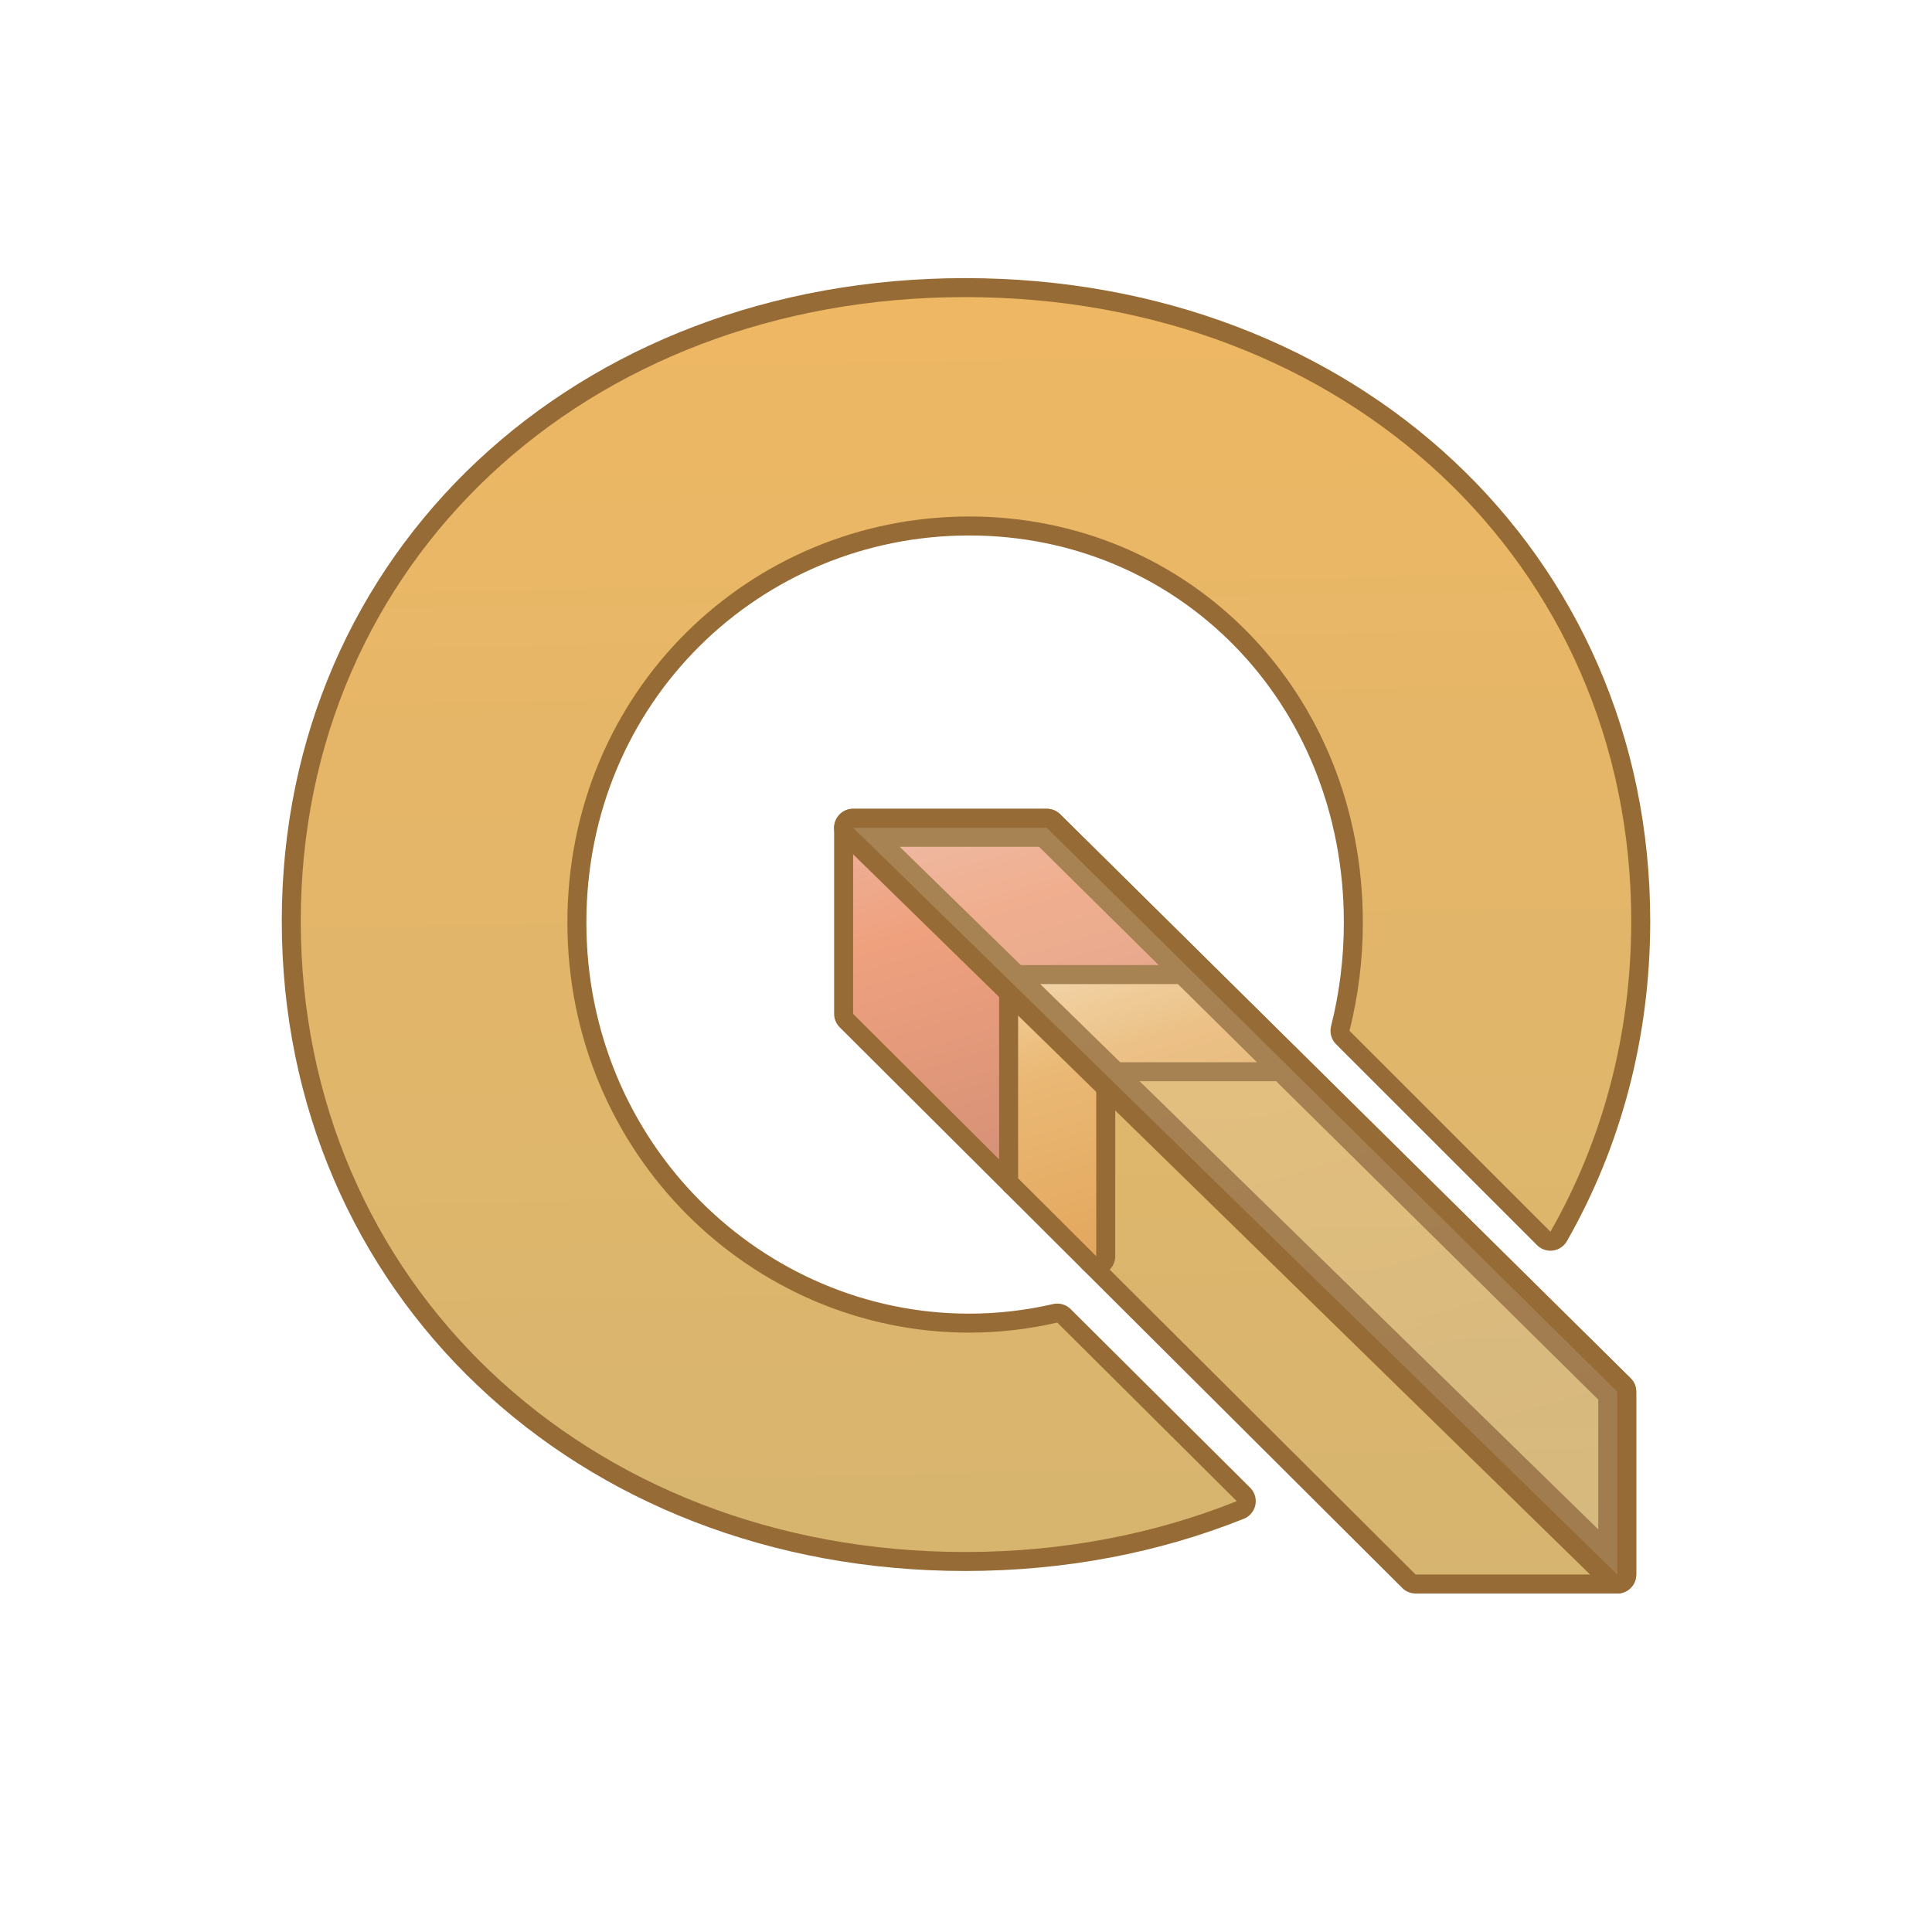
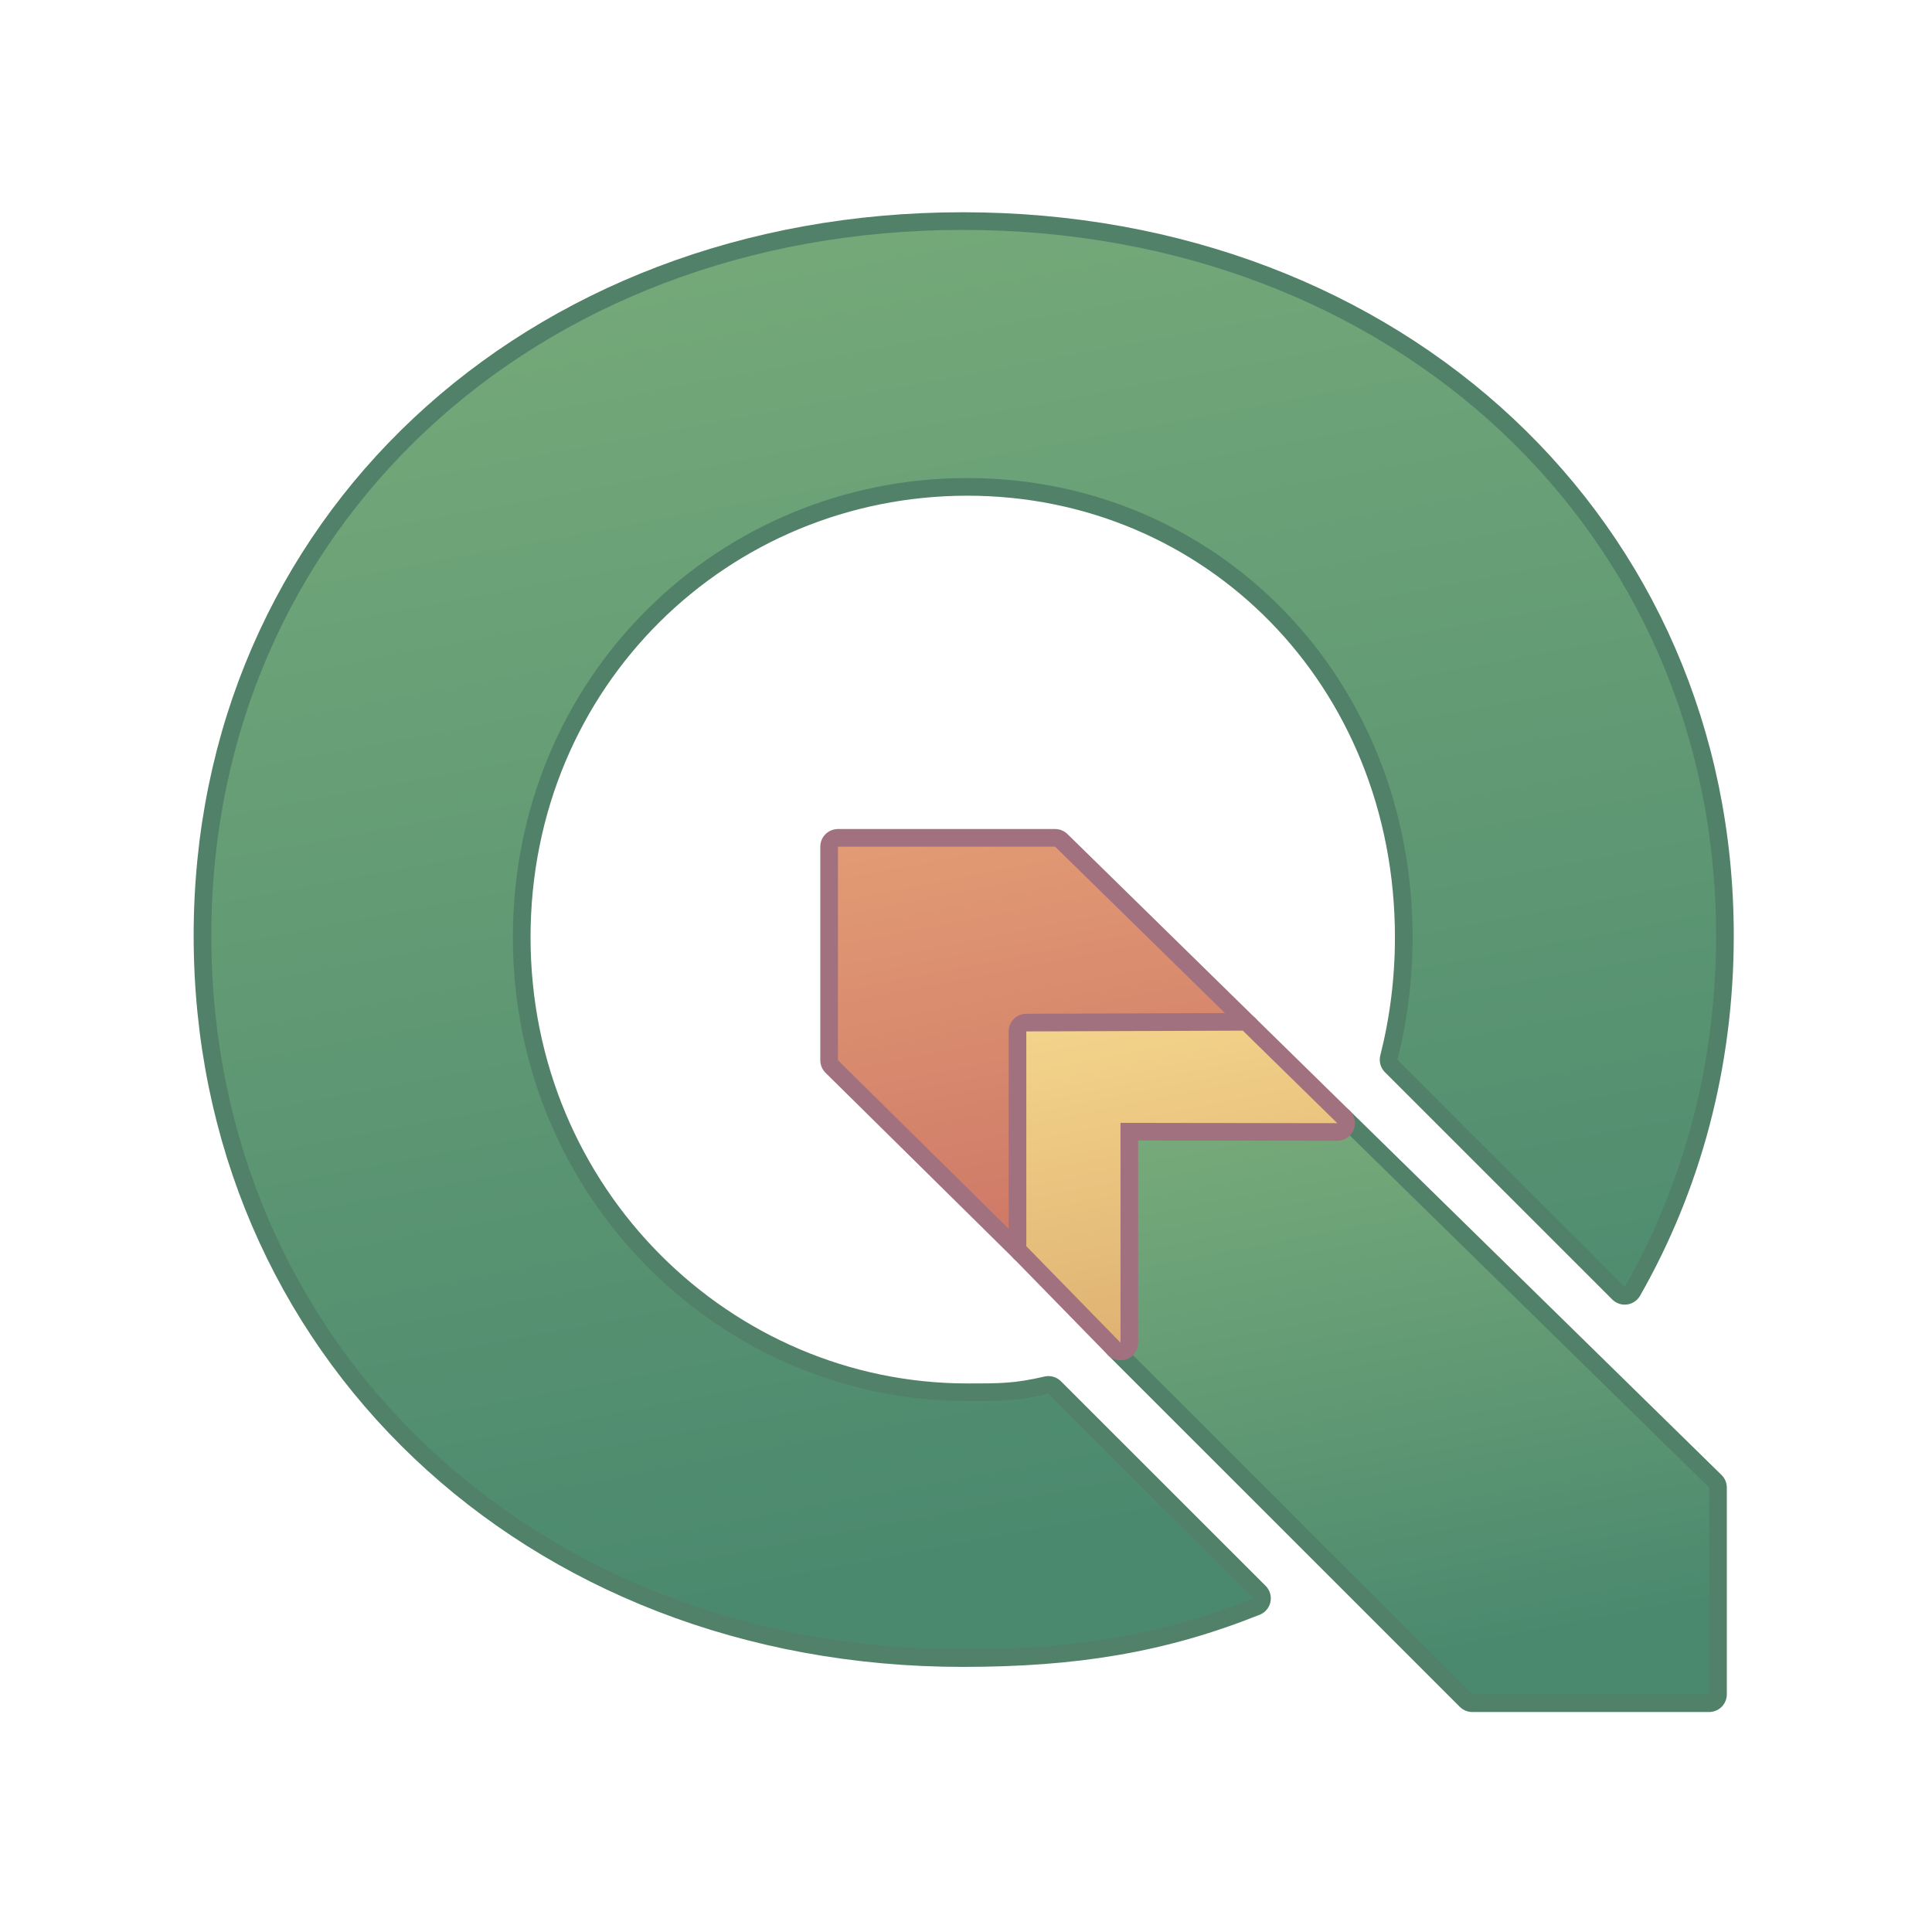
- <svg xmlns="http://www.w3.org/2000/svg" xmlns:xlink="http://www.w3.org/1999/xlink" width="64" height="64" viewBox="0 0 64 64">
-   <defs />
+ <svg xmlns="http://www.w3.org/2000/svg" width="64" height="64" viewBox="0 0 64 64">
  <g data-material="authored" stroke-linecap="round" stroke-linejoin="round">
    <defs>
-       <linearGradient id="qgis-desktop-auth-enamel" x1="0" y1="0" x2=".6" y2="1">
-         <stop stop-color="#f5c3ca" />
-         <stop offset=".4" stop-color="#e88bb6" />
-         <stop offset="1" stop-color="#a4688f" />
+       <linearGradient id="qgis-jade" x1="0" y1="0" x2=".2" y2="1">
+         <stop stop-color="#78ab7a" />
+         <stop offset="1" stop-color="#4b896e" />
      </linearGradient>
-       <linearGradient id="qgis-desktop-auth-ink" x1="0" y1="0" x2="1" y2="1">
-         <stop stop-color="#f3b6c0" />
-         <stop offset=".6" stop-color="#e56ea1" />
-         <stop offset="1" stop-color="#a25682" />
+       <linearGradient id="qgis-coral" x1="0" y1="0" x2=".2" y2="1">
+         <stop stop-color="#e29b74" />
+         <stop offset="1" stop-color="#cf7a68" />
      </linearGradient>
-       <linearGradient id="qgis-desktop-auth-gem" x1="0" y1="0" x2="1" y2="1">
-         <stop stop-color="#ceb7cc" />
-         <stop offset=".5" stop-color="#9272ba" />
-         <stop offset="1" stop-color="#6e5991" />
+       <linearGradient id="qgis-amber" x1="0" y1="0" x2=".2" y2="1">
+         <stop stop-color="#f3d48b" />
+         <stop offset="1" stop-color="#e0b373" />
      </linearGradient>
    </defs>
-     <g stroke-linecap="round" stroke-linejoin="round" />
-     <svg height="46" viewBox="0 0 256 256" width="46" x="9" y="8" preserveAspectRatio="xMidYMid meet">
-       <defs>
-         <linearGradient id="qgis-desktop-auth-material-qgis-desktop-1" x1="0" y1="0" x2=".3" y2="1">
-           <stop offset="0" stop-color="#edb19a" />
-           <stop offset=".32" stop-color="#efa17e" />
-           <stop offset="1" stop-color="#d69177" />
-         </linearGradient>
-         <linearGradient id="qgis-desktop-auth-material-qgis-desktop-2" x1="0" y1="0" x2=".3" y2="1">
-           <stop offset="0" stop-color="#f2ce9b" />
-           <stop offset=".32" stop-color="#eab975" />
-           <stop offset="1" stop-color="#e3a75e" />
-         </linearGradient>
-         <linearGradient id="qgis-desktop-auth-material-qgis-desktop-3" x1="0" y1="0" x2=".3" y2="1">
-           <stop offset="0" stop-color="#f6ede0" />
-           <stop offset=".32" stop-color="#f5ede1" />
-           <stop offset="1" stop-color="#d2cbc7" />
-         </linearGradient>
-       </defs>
-       <linearGradient id="qgis-desktop-auth-src-a">
-         <stop offset="0" stop-color="#d6b570" />
-         <stop offset="1" stop-color="#edb764" />
-       </linearGradient>
-       <linearGradient id="qgis-desktop-auth-src-b" gradientUnits="userSpaceOnUse" x1="200.788" x2="197.17" xlink:href="#qgis-desktop-auth-src-a" y1="249.007" y2="11.232" />
-       <linearGradient id="qgis-desktop-auth-src-c" gradientUnits="userSpaceOnUse" x1="129.939" x2="126.351" xlink:href="#qgis-desktop-auth-src-a" y1="252.718" y2="16.928" />
-       <path d="m137.607 136.899h34.437l-29.146-28.816h-35.708v34.309l30.417 30.316z" fill="url(#qgis-desktop-auth-material-qgis-desktop-1)" stroke="#976b35" stroke-width="7" stroke-linejoin="round" paint-order="stroke fill" />
-       <path d="m248.061 212.048-61.443-60.742h-34.608v35.761l58.881 58.682h37.17z" fill="url(#qgis-desktop-auth-src-b)" stroke="#976b35" stroke-width="7" stroke-linejoin="round" paint-order="stroke fill" />
-       <path d="m152.01 151.306h34.608l-14.574-14.407h-34.437v35.809l14.403 14.359z" fill="url(#qgis-desktop-auth-material-qgis-desktop-2)" stroke="#976b35" stroke-width="7" stroke-linejoin="round" paint-order="stroke fill" />
-       <path d="m144.826 199.3c-5.22 1.202-10.643 1.854-16.238 1.854-40.027 0-74.072-32.914-74.072-75.59 0-42.677 33.666-74.869 74.072-74.869 40.401 0 72.57 32.187 72.57 74.869 0 6.937-.863 13.619-2.461 19.945l37.047 37.042c9.552-16.736 14.896-36.197 14.896-57.274 0-65.778-52.493-115.026-122.801-115.026-69.99 0-122.479 48.927-122.479 115.026 0 66.421 52.489 116.321 122.479 116.321 18.066 0 34.952-3.323 50.077-9.371z" fill="url(#qgis-desktop-auth-src-c)" stroke="#976b35" stroke-width="7" stroke-linejoin="round" paint-order="stroke fill" />
-       <path d="m107.19 108.083 140.871 137.666v-33.701l-61.443-60.742-14.574-14.408-29.146-28.815z" fill="url(#qgis-desktop-auth-material-qgis-desktop-3)" fill-opacity=".172" stroke="#976b35" stroke-width="7" stroke-linejoin="round" paint-order="stroke fill" />
-     </svg>
+     <g transform="translate(7 6.5) scale(.78)">
+       <polygon id="qgis-arrow-base" points="34.613,35.471 43.81,35.438 35.836,27.625 26.613,27.625 26.613,36.695 34.613,44.593 " fill="url(#qgis-coral)" stroke="#a27180" stroke-width="1.5" paint-order="stroke fill" />
+       <polygon id="qgis-arrow-tip" points="63.613,54.844 47.819,39.367 38.613,39.354 38.613,48.688 53.553,63.625 63.613,63.625 " fill="url(#qgis-jade)" stroke="#518168" stroke-width="1.5" paint-order="stroke fill" />
+       <polygon id="qgis-arrow-turn" points="38.613,39.354 47.819,39.367 43.81,35.438 34.613,35.471 34.613,44.593 38.613,48.688 " fill="url(#qgis-amber)" stroke="#a27180" stroke-width="1.5" paint-order="stroke fill" />
+       <path id="qgis-body" d="M35.553,50.859c-1.359,0.313-1.988,0.312-3.446,0.312c-10.429,0-19.299-8.575-19.299-19.696  c0-11.12,8.772-19.506,19.299-19.506s18.911,8.387,18.911,19.506c0,1.809-0.227,3.548-0.644,5.198l9.653,9.651  c2.488-4.36,3.881-9.43,3.881-14.922c0-17.138-13.678-29.971-31.997-29.971C13.677,1.431,0,14.179,0,31.401  c0,17.306,13.677,30.308,31.912,30.308c4.708,0,8.394-0.586,12.334-2.161L35.553,50.859z" fill="url(#qgis-jade)" stroke="#518168" stroke-width="1.5" paint-order="stroke fill" />
+     </g>
  </g>
</svg>
